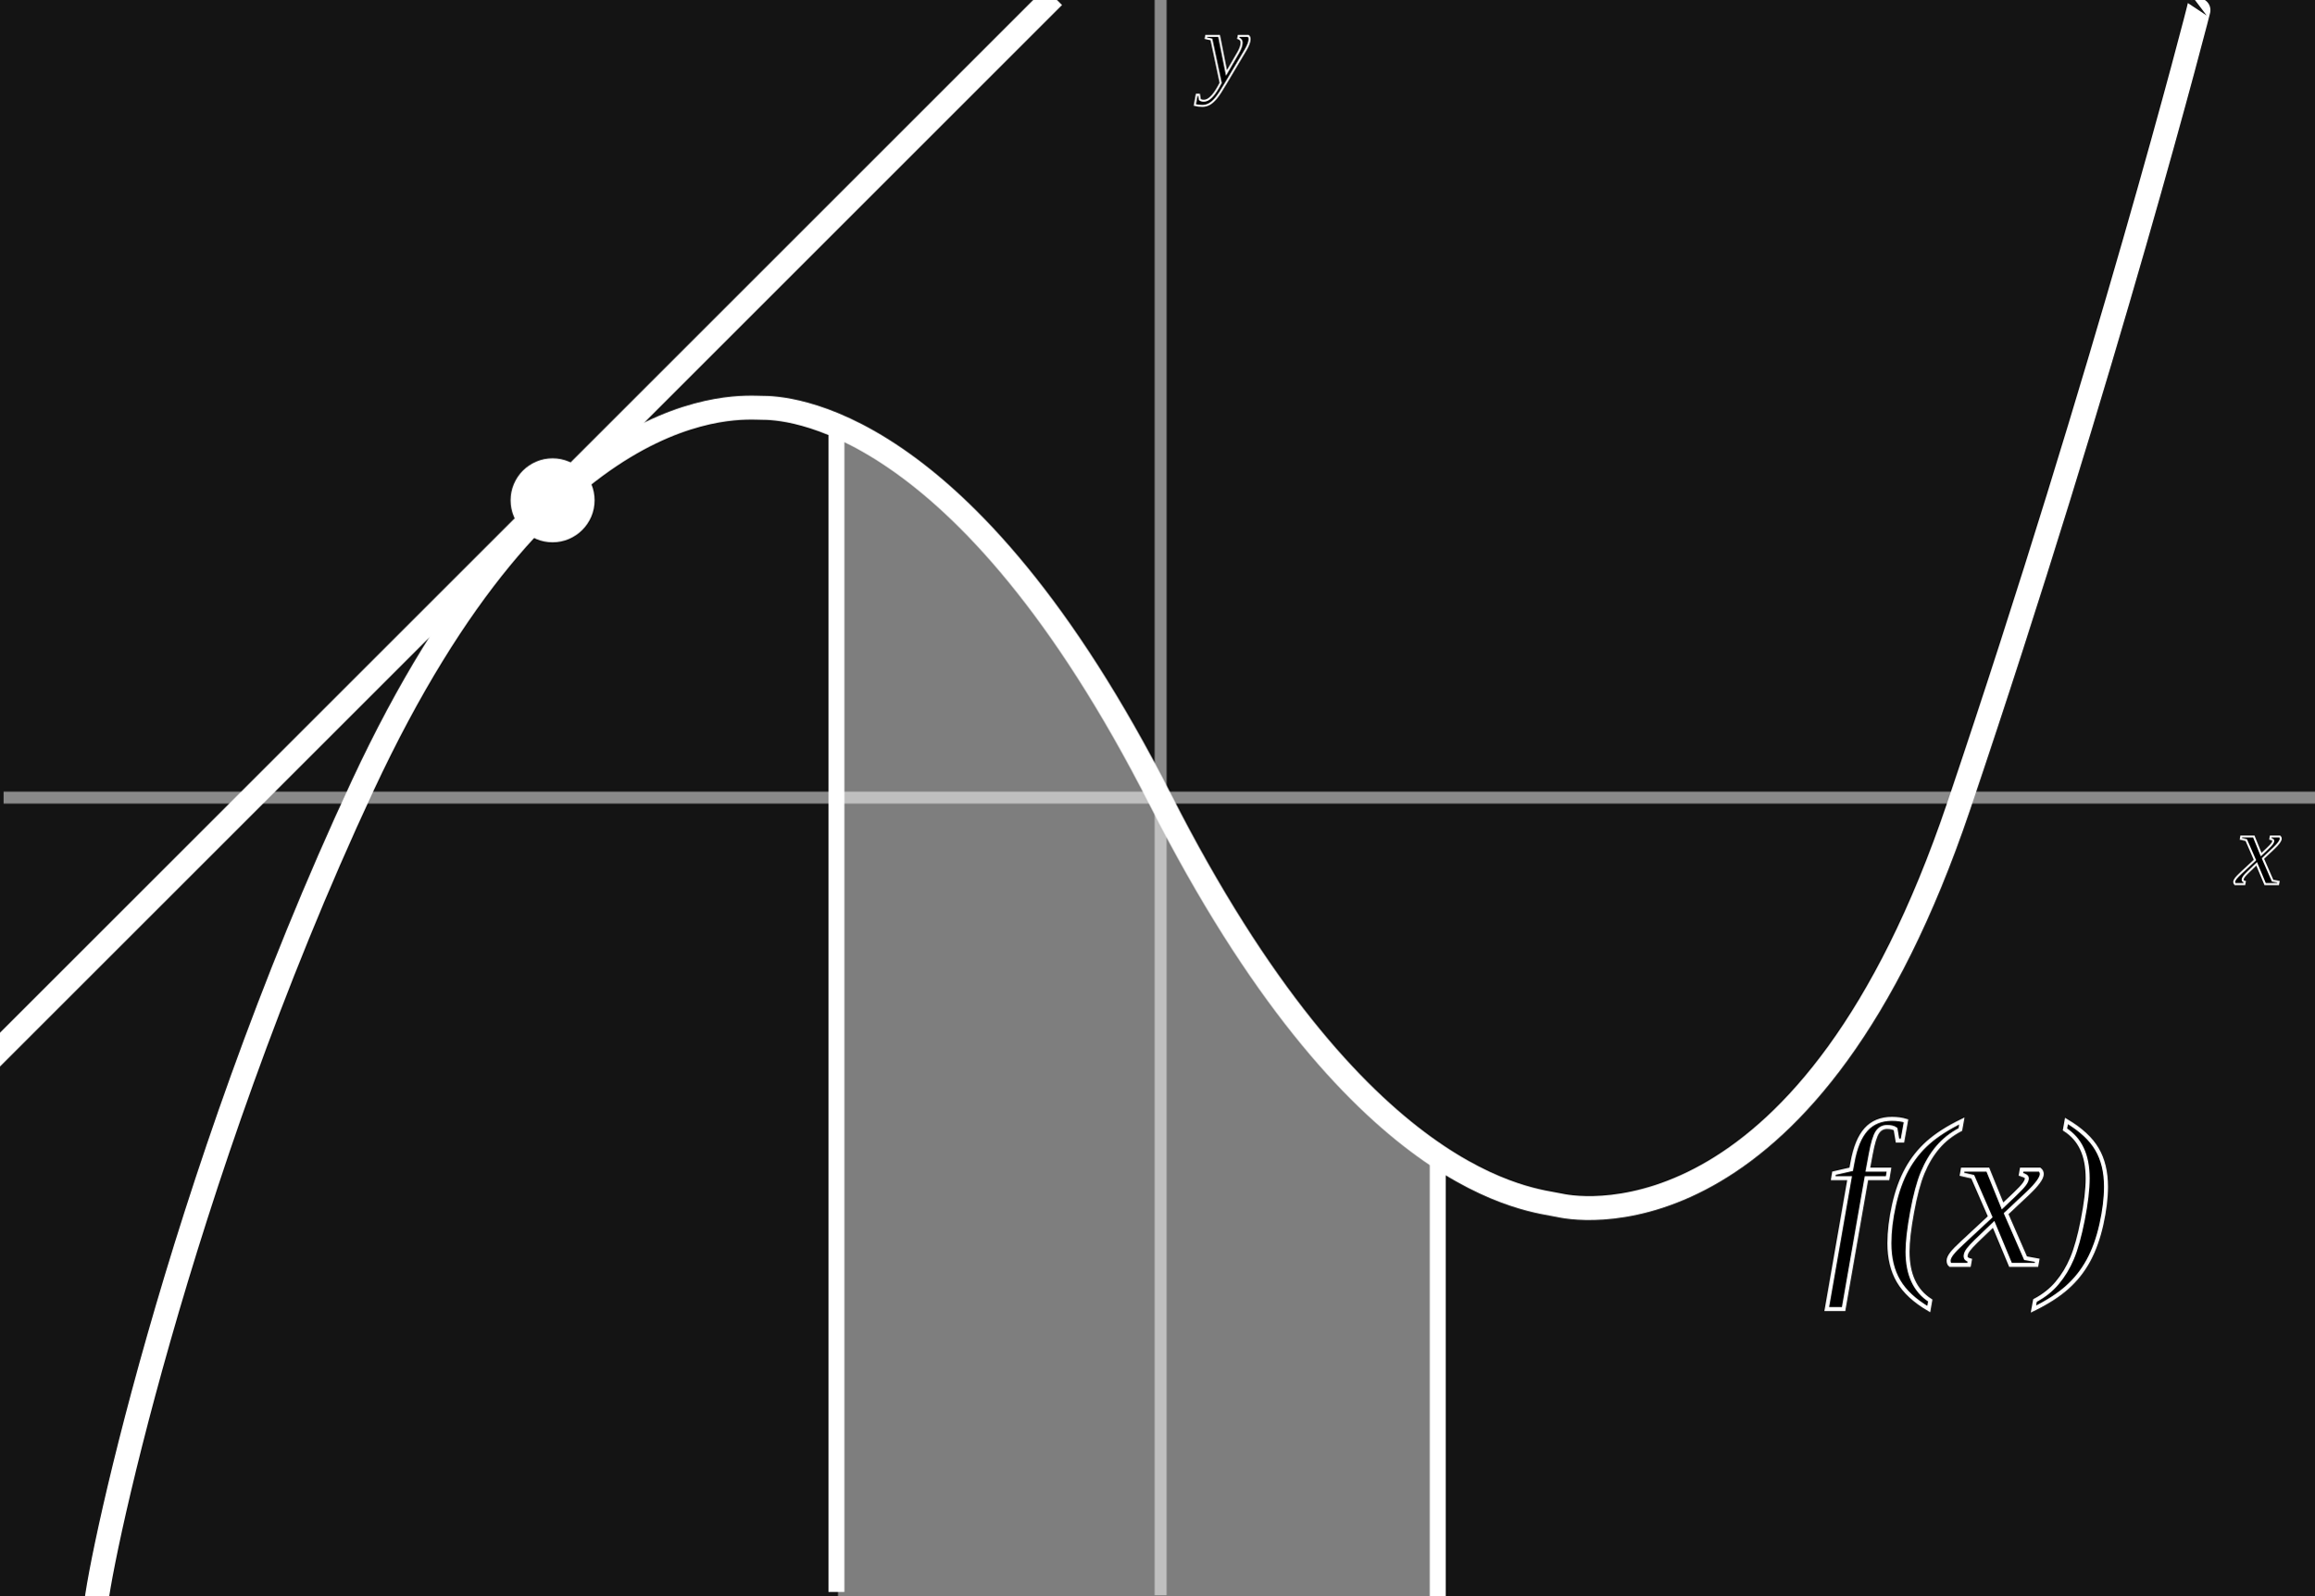
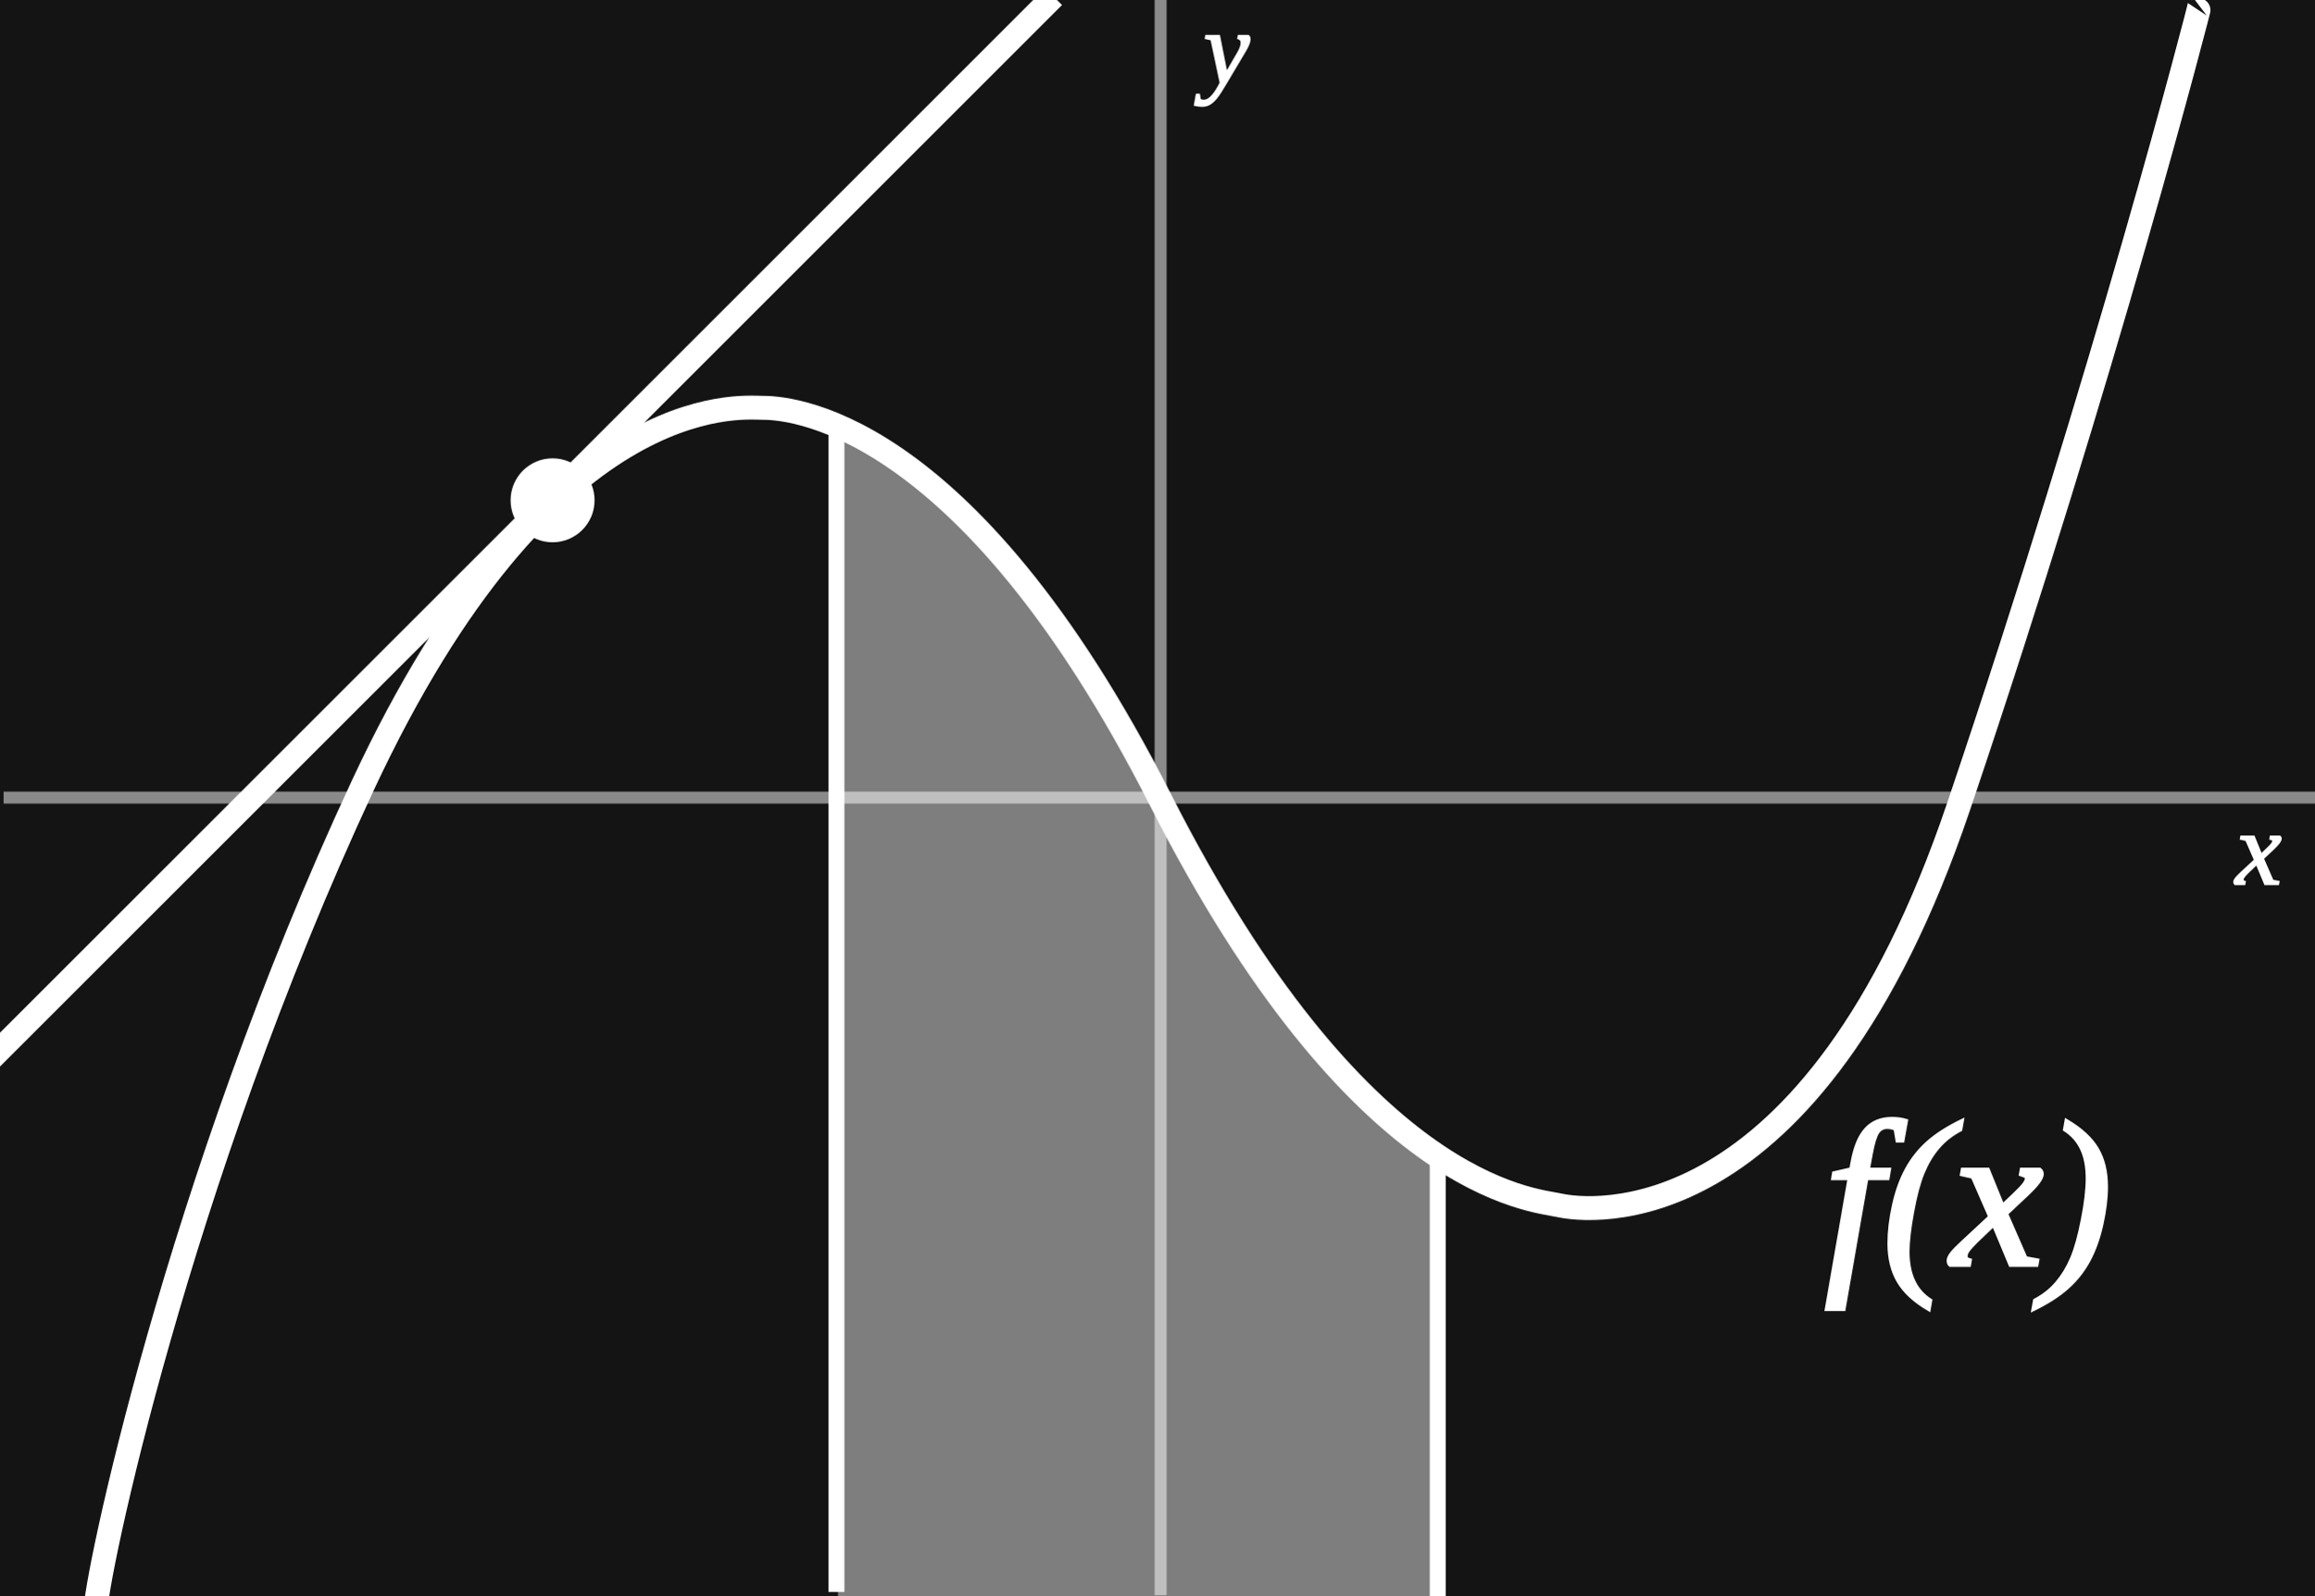
<svg xmlns="http://www.w3.org/2000/svg" width="580" height="400">
  <g>
-     <rect fill="#141414" id="canvas_background" height="402" width="582" y="-1" x="-1" />
+     <rect x="-1" y="-1" width="582" height="402" id="canvas_background" fill="#141414" />
  </g>
  <g>
-     <path id="svg_16" d="m23.901,404.395c-0.323,-7.076 20.383,-107.395 67,-207.395c46.617,-100 94.737,-94.748 100,-94.748c5.263,0 50.376,0.639 100,98.383c49.624,97.744 93.233,100.113 100,101.617c6.767,1.504 63.158,9.023 100,-100c36.842,-109.023 60.526,-200.865 60.376,-200.752" fill-opacity="null" stroke-width="6" stroke="#ffffff" fill="none" />
-     <line opacity="0.5" stroke-linecap="null" stroke-linejoin="null" id="svg_1" y2="200" x2="580.901" y1="200" x1="0.901" fill-opacity="null" stroke-width="3" stroke="#ffffff" fill="none" />
-     <line opacity="0.5" stroke-linecap="null" stroke-linejoin="null" id="svg_2" y2="400" x2="290.901" y1="-0.865" x1="290.901" stroke-width="3" stroke="#ffffff" fill="none" />
-     <path id="svg_9" d="m25.714,399.887" opacity="0.5" fill-opacity="null" stroke-opacity="null" stroke-width="3" stroke="#000" fill="none" />
-     <text font-style="italic" xml:space="preserve" text-anchor="start" font-family="'Times New Roman', Times, serif" font-size="52" id="svg_18" y="317.18" x="457.293" stroke="#ffffff" fill="#000000">f(x)</text>
-     <line stroke="#ffffff" stroke-linecap="null" stroke-linejoin="null" id="svg_19" y2="272.819" x2="-9.623" y1="-0.865" x1="264.06" stroke-width="6" fill="none" />
-     <ellipse ry="9.023" rx="9.023" id="svg_21" cy="125.451" cx="138.496" stroke-opacity="null" stroke-width="3" stroke="#ffffff" fill="#ffffff" />
-     <text font-style="italic" xml:space="preserve" text-anchor="start" font-family="'Times New Roman', Times, serif" font-size="26" id="svg_22" y="221.692" x="560.301" stroke-width="0.5" stroke="#ffffff" fill="#000000">x</text>
-     <text font-style="italic" xml:space="preserve" text-anchor="start" font-family="'Times New Roman', Times, serif" font-size="26" id="svg_23" y="20.94" x="301.654" stroke-width="0.5" stroke="#ffffff" fill="#000000">y</text>
-     <path id="svg_34" d="m82.264,217.018" opacity="0.5" stroke-opacity="null" stroke-width="0" stroke="#ffffff" fill="#ffffff" />
-     <path opacity="0.45" id="svg_38" d="m210.27,107.972c0,0 0,309.925 -0.358,309.149c0.358,0.776 150.834,0.764 150.452,0c0.397,0 -0.543,-128.066 -0.543,-128.066c0,0 -15.315,-10.811 -15.673,-11.575c0.358,0.764 -33.877,-42.48 -34.235,-43.244c0.358,0.764 -31.174,-56.894 -31.532,-57.658c0.358,0.764 -33.877,-46.984 -34.235,-47.748c0.358,0.764 -33.877,-20.858 -33.877,-20.858z" stroke-opacity="null" stroke-width="0" stroke="#ffffff" fill="#ffffff" />
-     <line stroke-width="4" stroke-linecap="null" stroke-linejoin="null" id="svg_41" y2="399.183" x2="209.643" y1="107.75" x1="209.643" stroke-opacity="null" stroke="#ffffff" fill="none" />
-     <line stroke-linecap="null" stroke-linejoin="null" id="svg_42" y2="285.607" x2="603.93" y1="284.179" x1="603.93" stroke-opacity="null" stroke-width="4" stroke="#ffffff" fill="none" />
-     <line stroke-linecap="null" stroke-linejoin="null" id="svg_43" y2="405.608" x2="360.357" y1="289.893" x1="360.357" fill-opacity="null" stroke-opacity="null" stroke-width="4" stroke="#ffffff" fill="none" />
+     <path fill="none" stroke="#ffffff" stroke-width="6" fill-opacity="null" d="m23.901,404.395c-0.323,-7.076 20.383,-107.395 67,-207.395c46.617,-100 94.737,-94.748 100,-94.748c5.263,0 50.376,0.639 100,98.383c49.624,97.744 93.233,100.113 100,101.617c6.767,1.504 63.158,9.023 100,-100c36.842,-109.023 60.526,-200.865 60.376,-200.752" id="svg_16" />
+     <line fill="none" stroke="#ffffff" stroke-width="3" fill-opacity="null" x1="0.901" y1="200" x2="580.901" y2="200" id="svg_1" stroke-linejoin="null" stroke-linecap="null" opacity="0.5" />
+     <line fill="none" stroke="#ffffff" stroke-width="3" x1="290.901" y1="-0.865" x2="290.901" y2="400" id="svg_2" stroke-linejoin="null" stroke-linecap="null" opacity="0.5" />
+     <path fill="none" stroke="#000" stroke-width="3" stroke-opacity="null" fill-opacity="null" opacity="0.5" d="m25.714,399.887" id="svg_9" />
+     <text fill="#ffffff" stroke="#ffffff" x="457.293" y="317.18" id="svg_18" font-size="52" font-family="'Times New Roman', Times, serif" text-anchor="start" xml:space="preserve" font-style="italic">f(x)</text>
+     <line fill="none" stroke-width="6" x1="264.06" y1="-0.865" x2="-9.623" y2="272.819" id="svg_19" stroke-linejoin="null" stroke-linecap="null" stroke="#ffffff" />
+     <ellipse fill="#ffffff" stroke="#ffffff" stroke-width="3" stroke-opacity="null" cx="138.496" cy="125.451" id="svg_21" rx="9.023" ry="9.023" />
+     <text fill="#ffffff" stroke="#ffffff" stroke-width="0.5" x="560.301" y="221.692" id="svg_22" font-size="26" font-family="'Times New Roman', Times, serif" text-anchor="start" xml:space="preserve" font-style="italic">x</text>
+     <text fill="#ffffff" stroke="#ffffff" stroke-width="0.5" x="301.654" y="20.94" id="svg_23" font-size="26" font-family="'Times New Roman', Times, serif" text-anchor="start" xml:space="preserve" font-style="italic">y</text>
+     <path fill="#ffffff" stroke="#ffffff" stroke-width="0" stroke-opacity="null" opacity="0.5" d="m82.264,217.018" id="svg_34" />
+     <path fill="#ffffff" stroke="#ffffff" stroke-width="0" stroke-opacity="null" d="m210.27,107.972c0,0 0,309.925 -0.358,309.149c0.358,0.776 150.834,0.764 150.452,0c0.397,0 -0.543,-128.066 -0.543,-128.066c0,0 -15.315,-10.811 -15.673,-11.575c0.358,0.764 -33.877,-42.48 -34.235,-43.244c0.358,0.764 -31.174,-56.894 -31.532,-57.658c0.358,0.764 -33.877,-46.984 -34.235,-47.748c0.358,0.764 -33.877,-20.858 -33.877,-20.858z" id="svg_38" opacity="0.45" />
+     <line fill="none" stroke="#ffffff" stroke-opacity="null" x1="209.643" y1="107.75" x2="209.643" y2="399.183" id="svg_41" stroke-linejoin="null" stroke-linecap="null" stroke-width="4" />
+     <line fill="none" stroke="#ffffff" stroke-width="4" stroke-opacity="null" x1="603.93" y1="284.179" x2="603.93" y2="285.607" id="svg_42" stroke-linejoin="null" stroke-linecap="null" />
+     <line fill="none" stroke="#ffffff" stroke-width="4" stroke-opacity="null" fill-opacity="null" x1="360.357" y1="289.893" x2="360.357" y2="405.608" id="svg_43" stroke-linejoin="null" stroke-linecap="null" />
  </g>
</svg>
